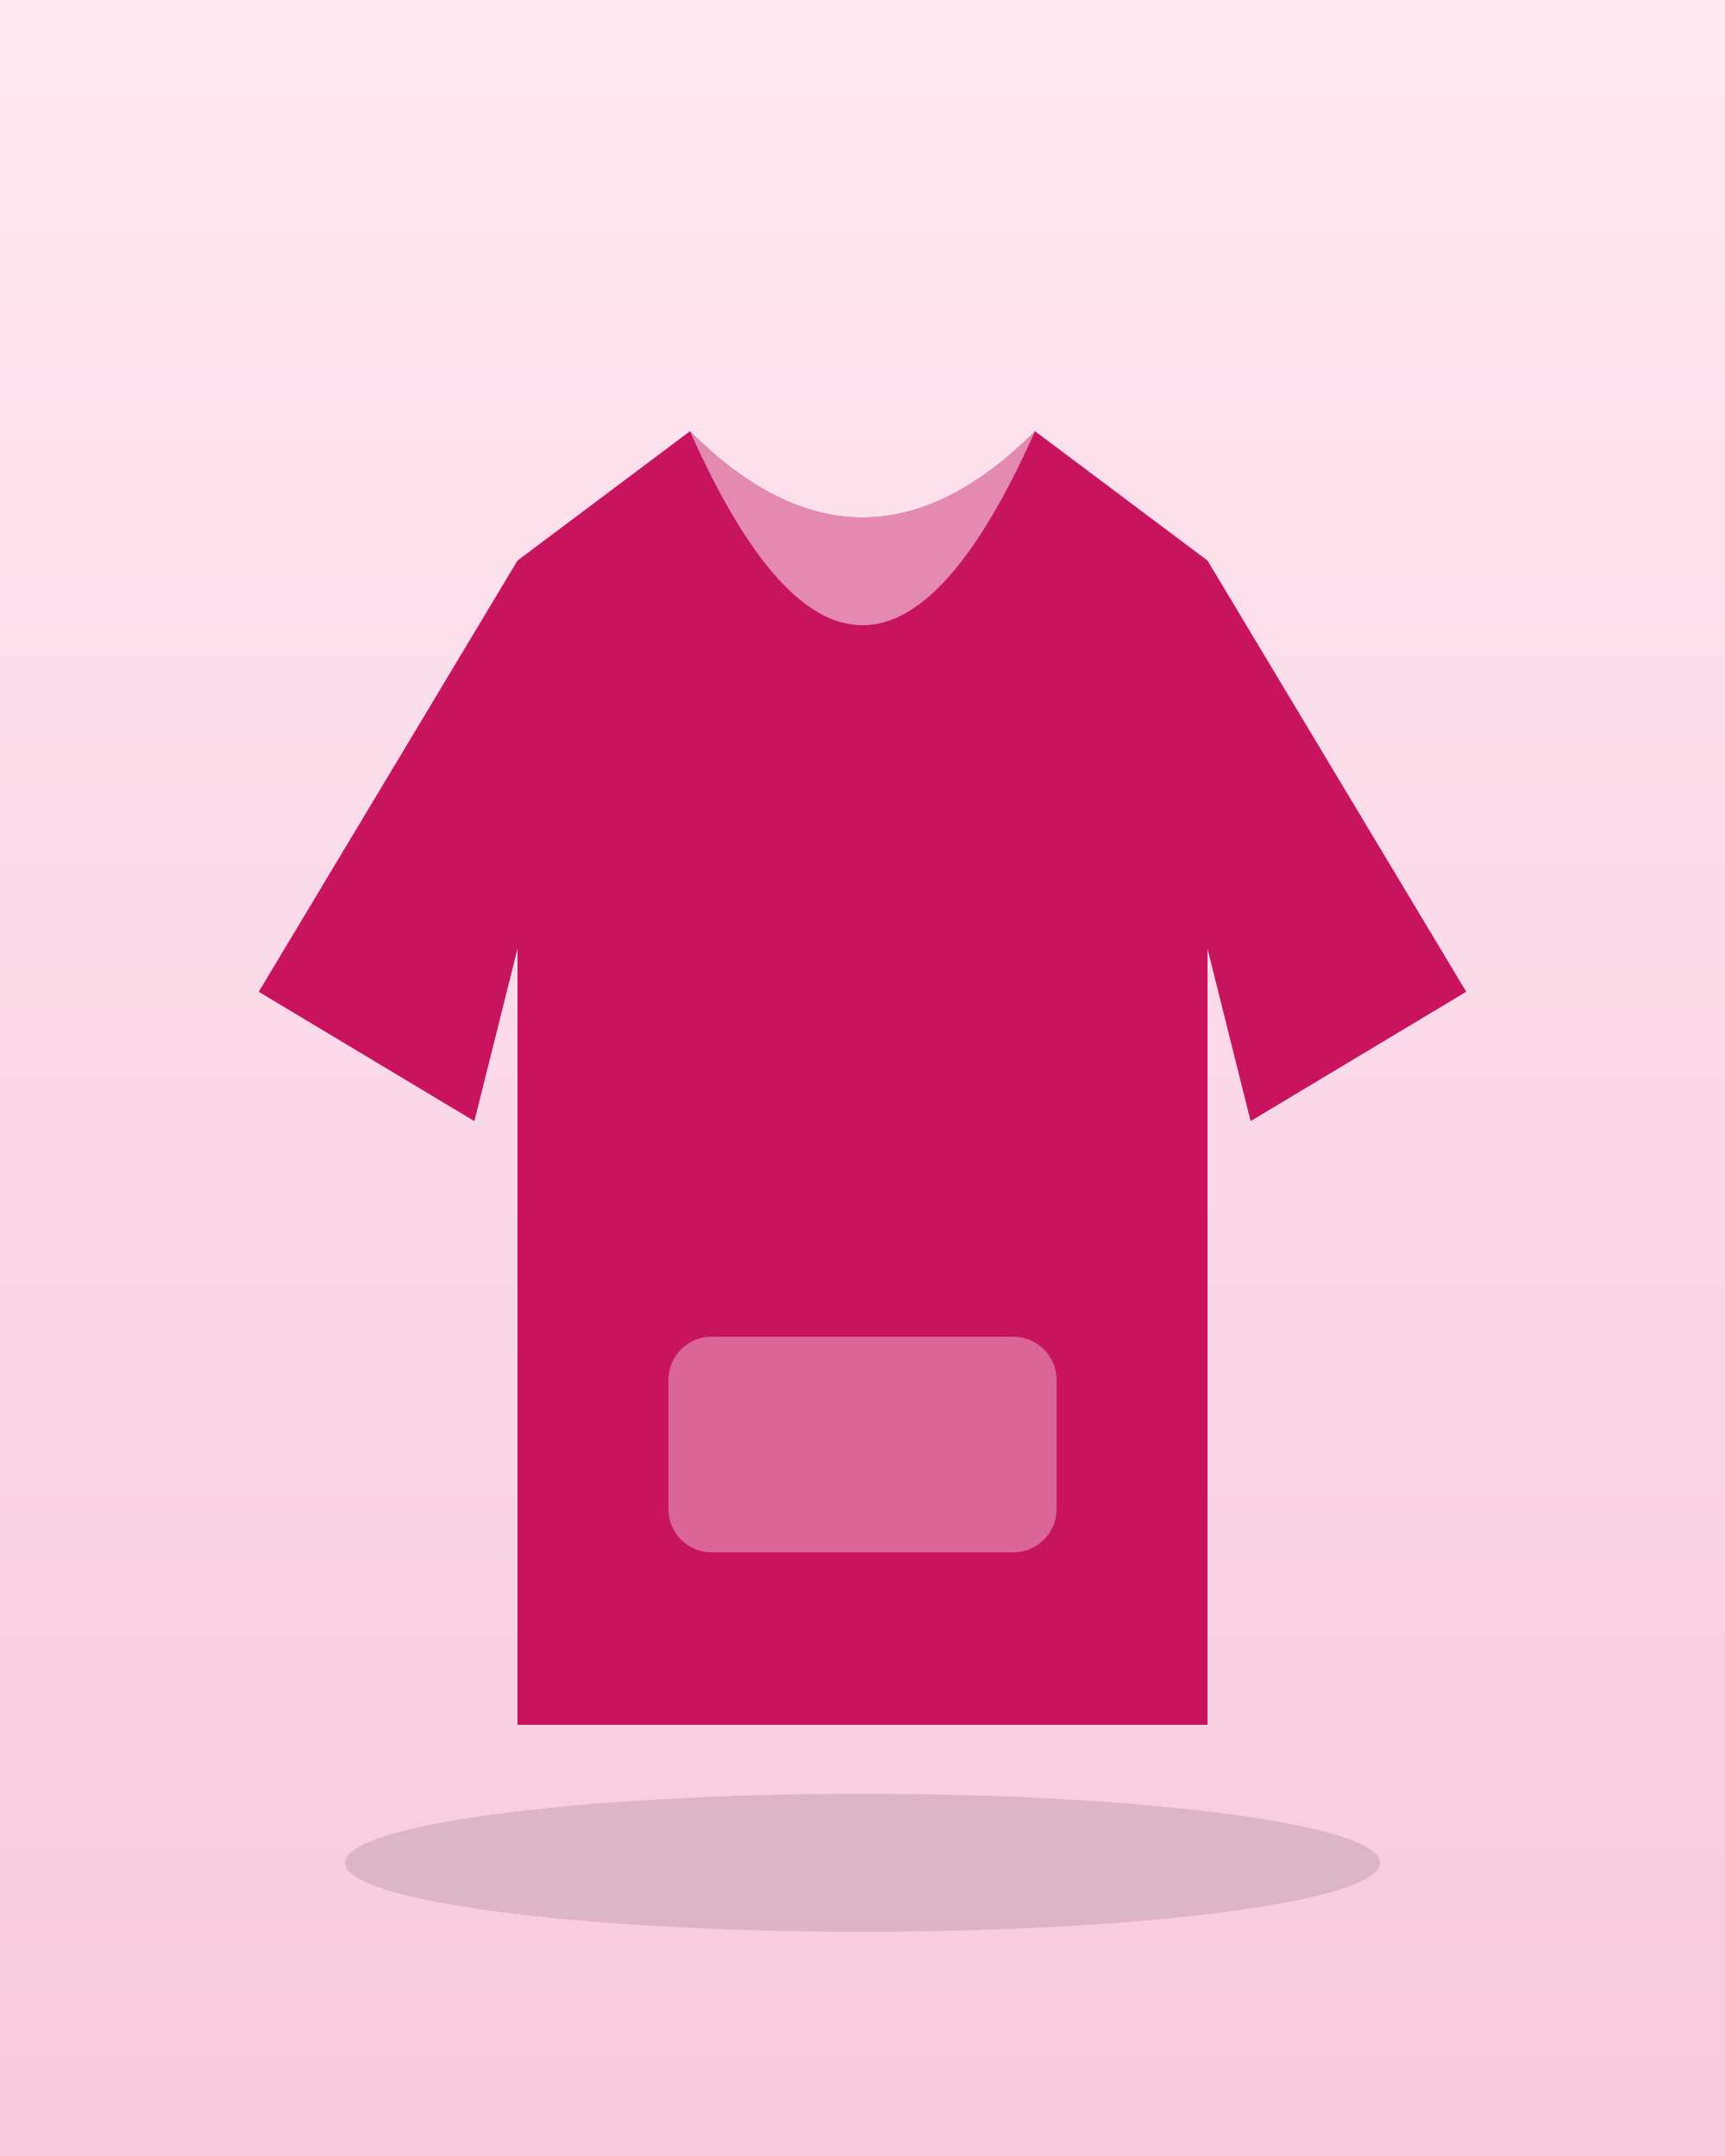
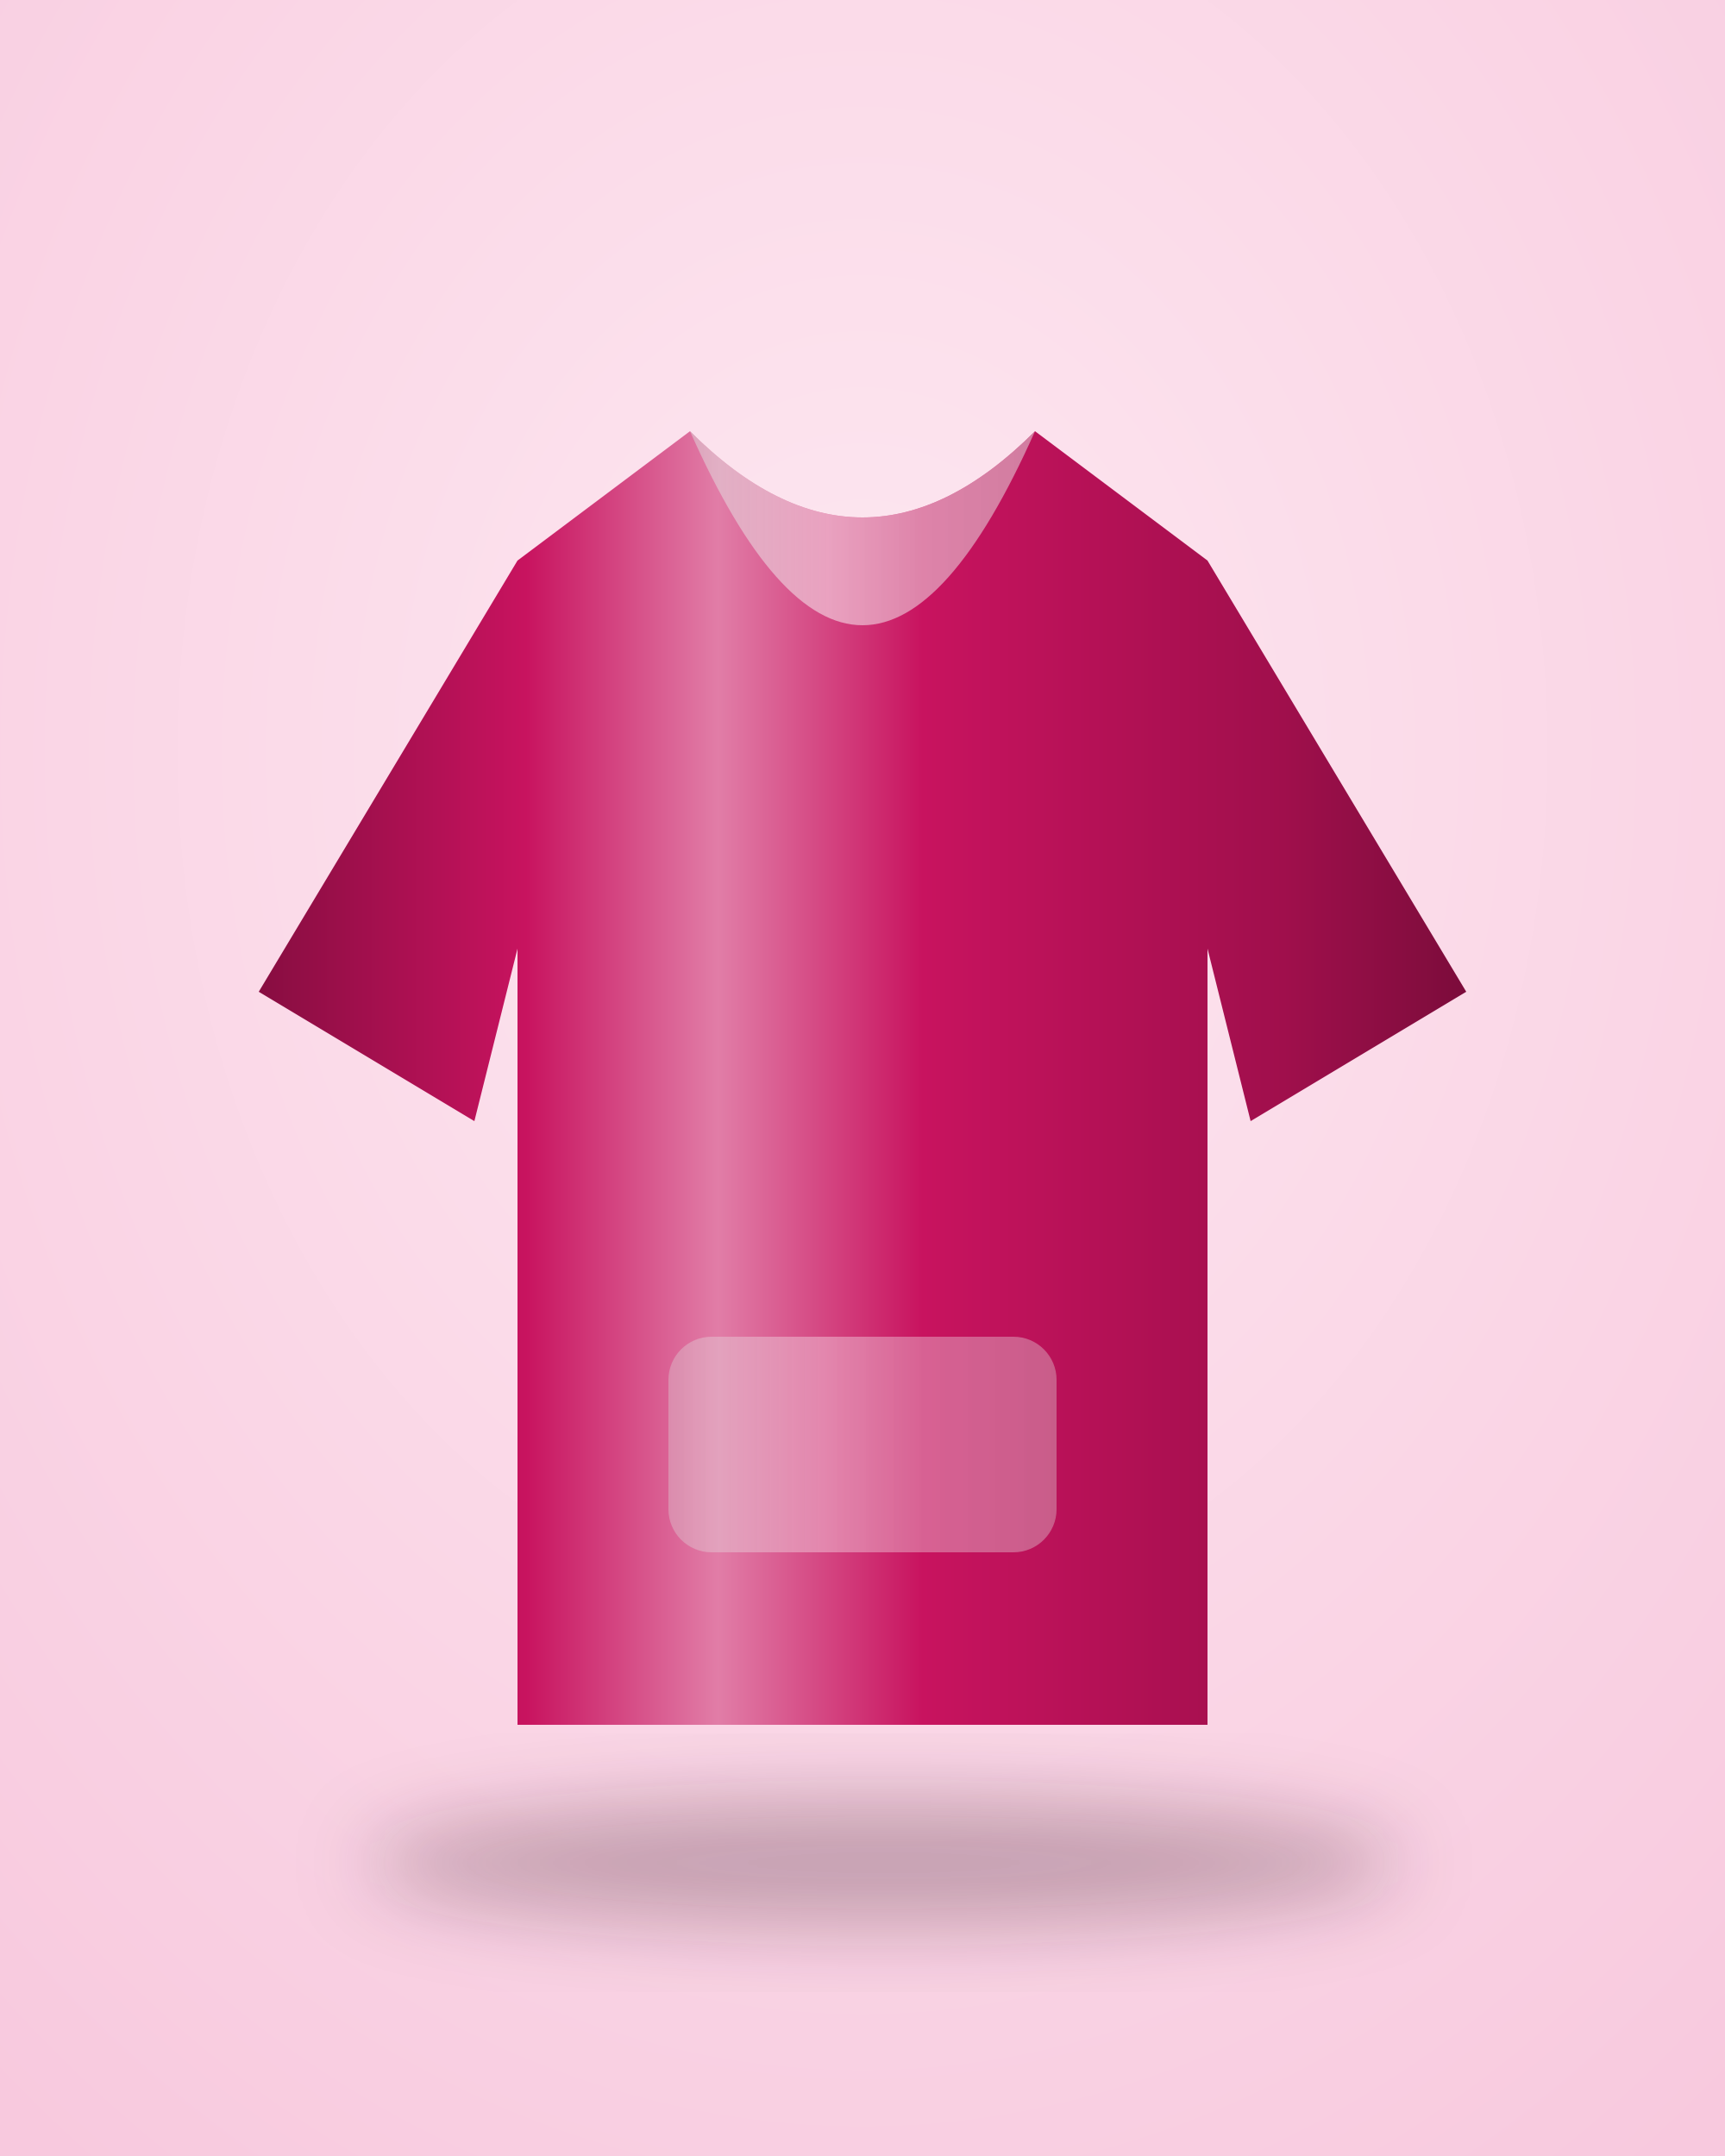
<svg xmlns="http://www.w3.org/2000/svg" viewBox="0 0 400 500">
  <defs>
-     <linearGradient id="g" x1="0" y1="0" x2="0" y2="1">
+     <radialGradient id="g" cx=".5" cy=".35" r=".8">
      <stop offset="0" stop-color="#fde8f1" />
      <stop offset="1" stop-color="#f8c9de" />
+     </radialGradient>
+     <linearGradient id="m" x1="0" y1="0" x2="1" y2="0">
+       <stop offset="0" stop-color="#880d41" />
+       <stop offset=".22" stop-color="#c8135f" />
+       <stop offset=".38" stop-color="#e17da7" />
+       <stop offset=".55" stop-color="#c8135f" />
+       <stop offset=".85" stop-color="#a00f4c" />
+       <stop offset="1" stop-color="#7c0c3b" />
    </linearGradient>
+     <linearGradient id="l" x1="0" y1="0" x2="1" y2="0">
+       <stop offset="0" stop-color="#dbdbdb" />
+       <stop offset=".4" stop-color="#ffffff" />
+       <stop offset="1" stop-color="#e6e6e6" />
+     </linearGradient>
+     <filter id="b" x="-20%" y="-50%" width="140%" height="200%">
+       <feGaussianBlur stdDeviation="9" />
+     </filter>
  </defs>
  <rect width="400" height="500" fill="url(#g)" />
-   <ellipse cx="200" cy="432" rx="120" ry="16" fill="#000" opacity=".12" />
+   <ellipse cx="205" cy="432" rx="120" ry="15" fill="#3a1428" opacity=".28" filter="url(#b)" />
  <g>
-     <path d="M120 130 L160 100 Q200 140 240 100 L280 130 L340 230 L290 260 L280 220 L280 400 L120 400 L120 220 L110 260 L60 230 Z" fill="#c8135f" />
-     <path d="M160 100 Q200 140 240 100 Q200 190 160 100Z" fill="#ffffff" opacity=".5" />
-     <rect x="155" y="310" width="90" height="50" rx="10" fill="#ffffff" opacity=".35" />
+     <path d="M120 130 L160 100 Q200 140 240 100 L280 130 L340 230 L290 260 L280 220 L280 400 L120 400 L120 220 L110 260 L60 230 Z" fill="url(#m)" />
+     <path d="M160 100 Q200 140 240 100 Q200 190 160 100Z" fill="url(#l)" opacity=".5" />
+     <rect x="155" y="310" width="90" height="50" rx="10" fill="url(#l)" opacity=".35" />
  </g>
</svg>
